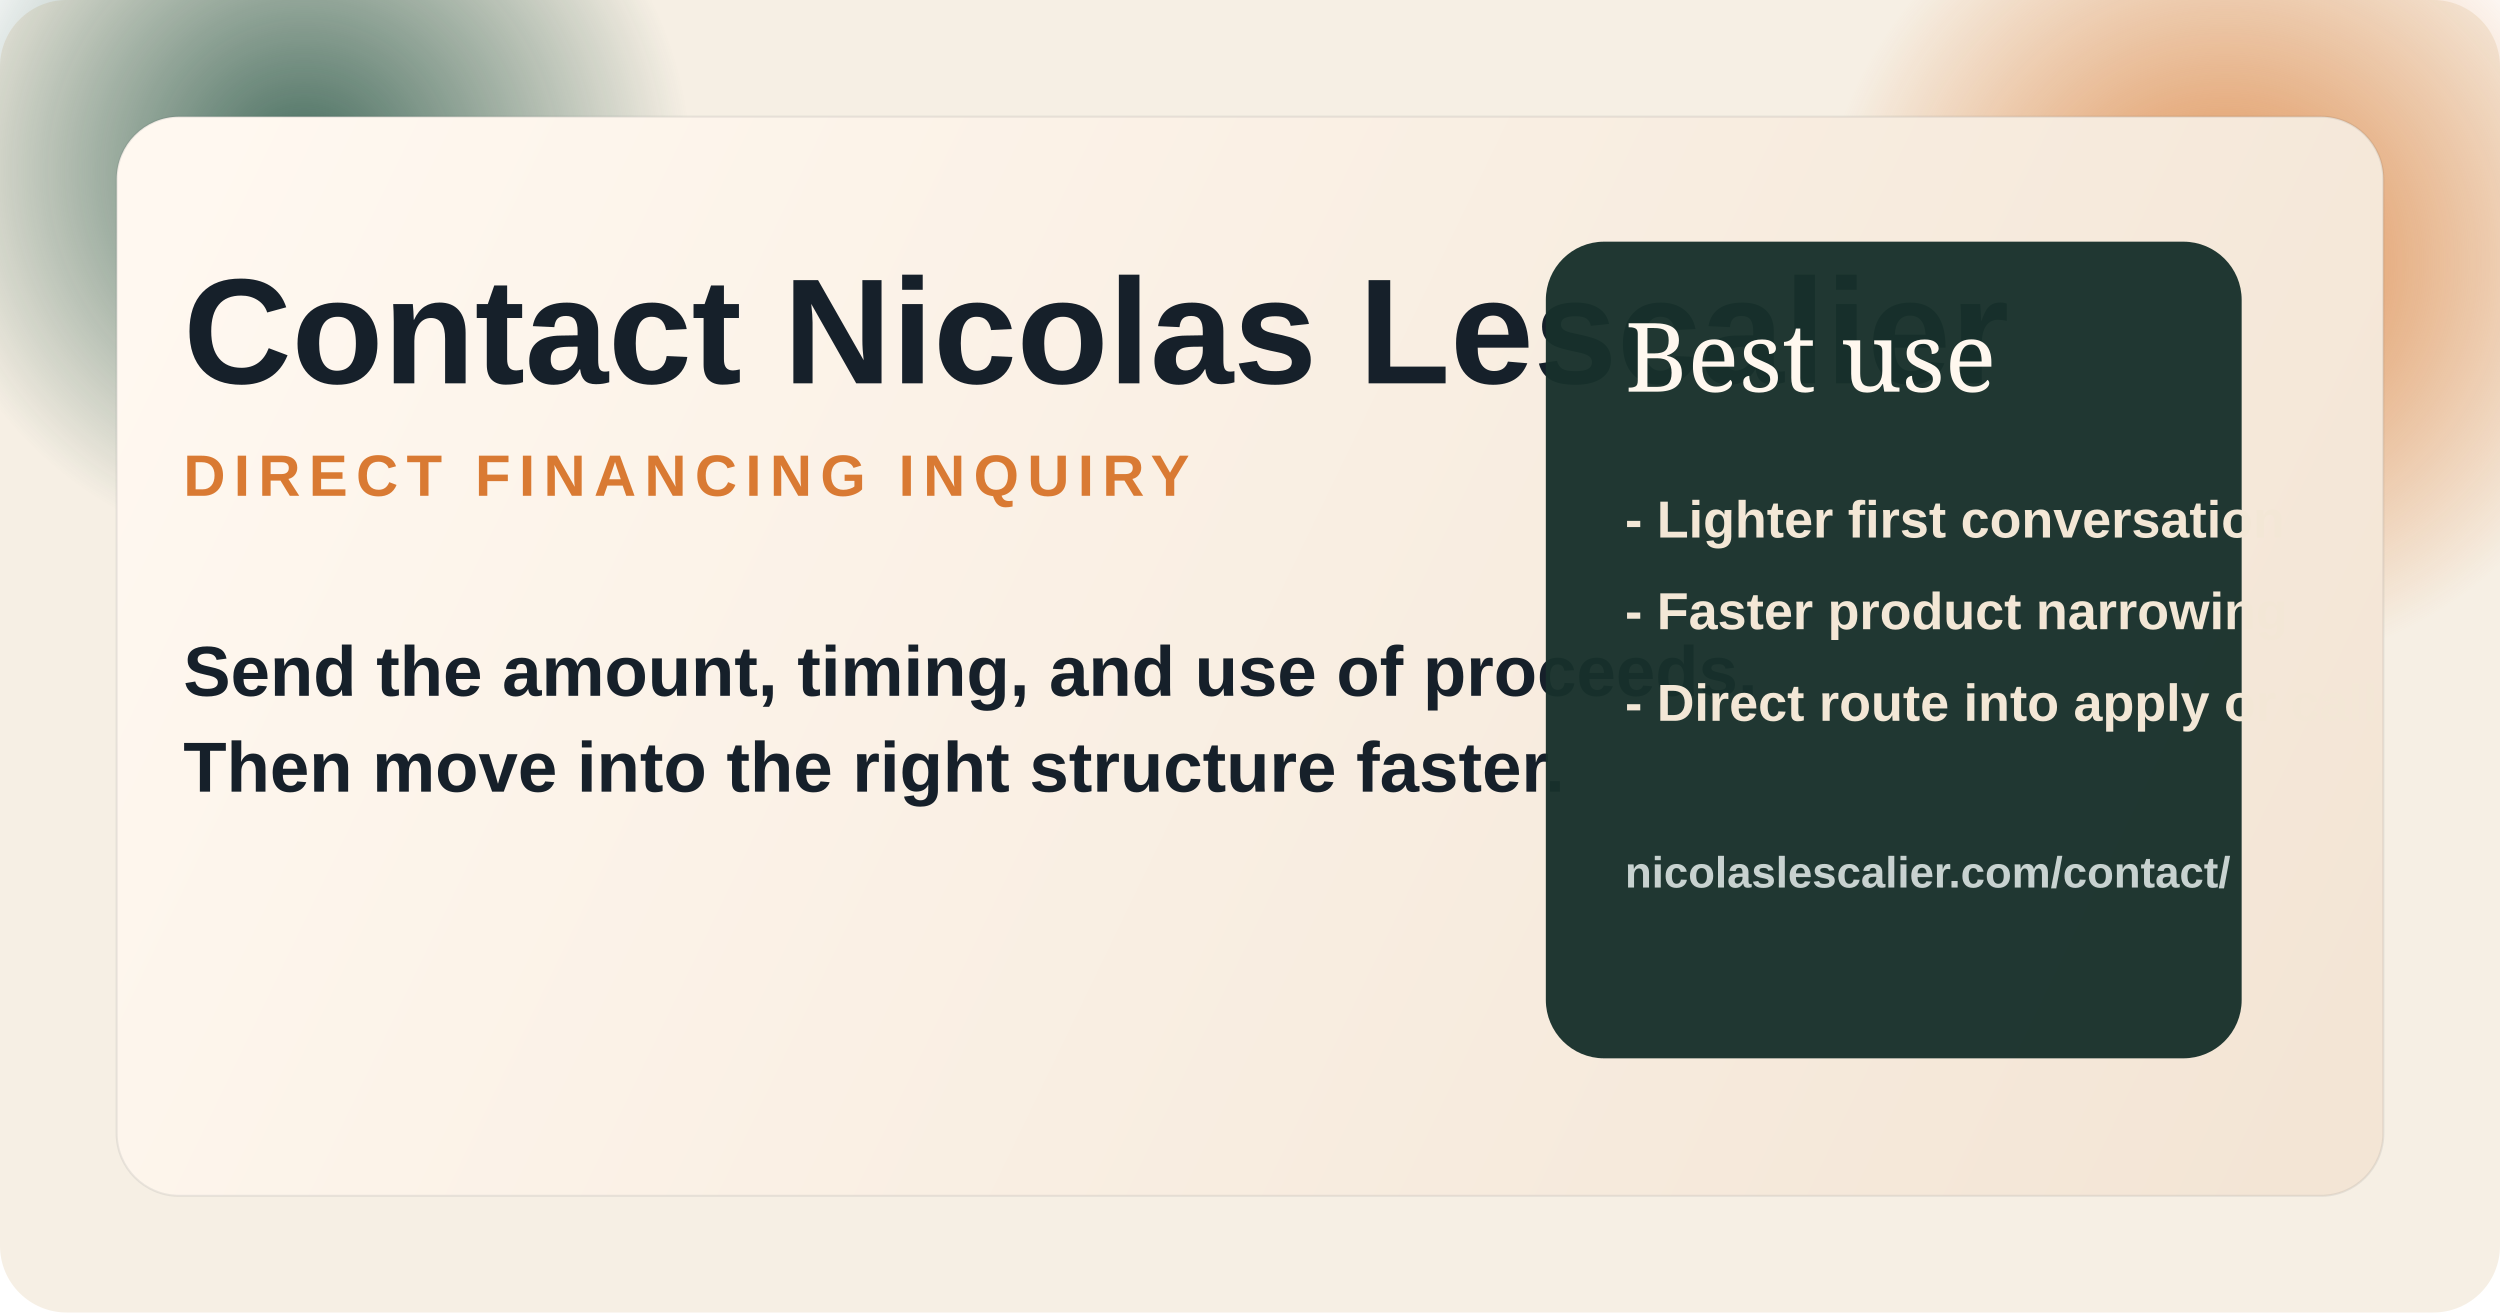
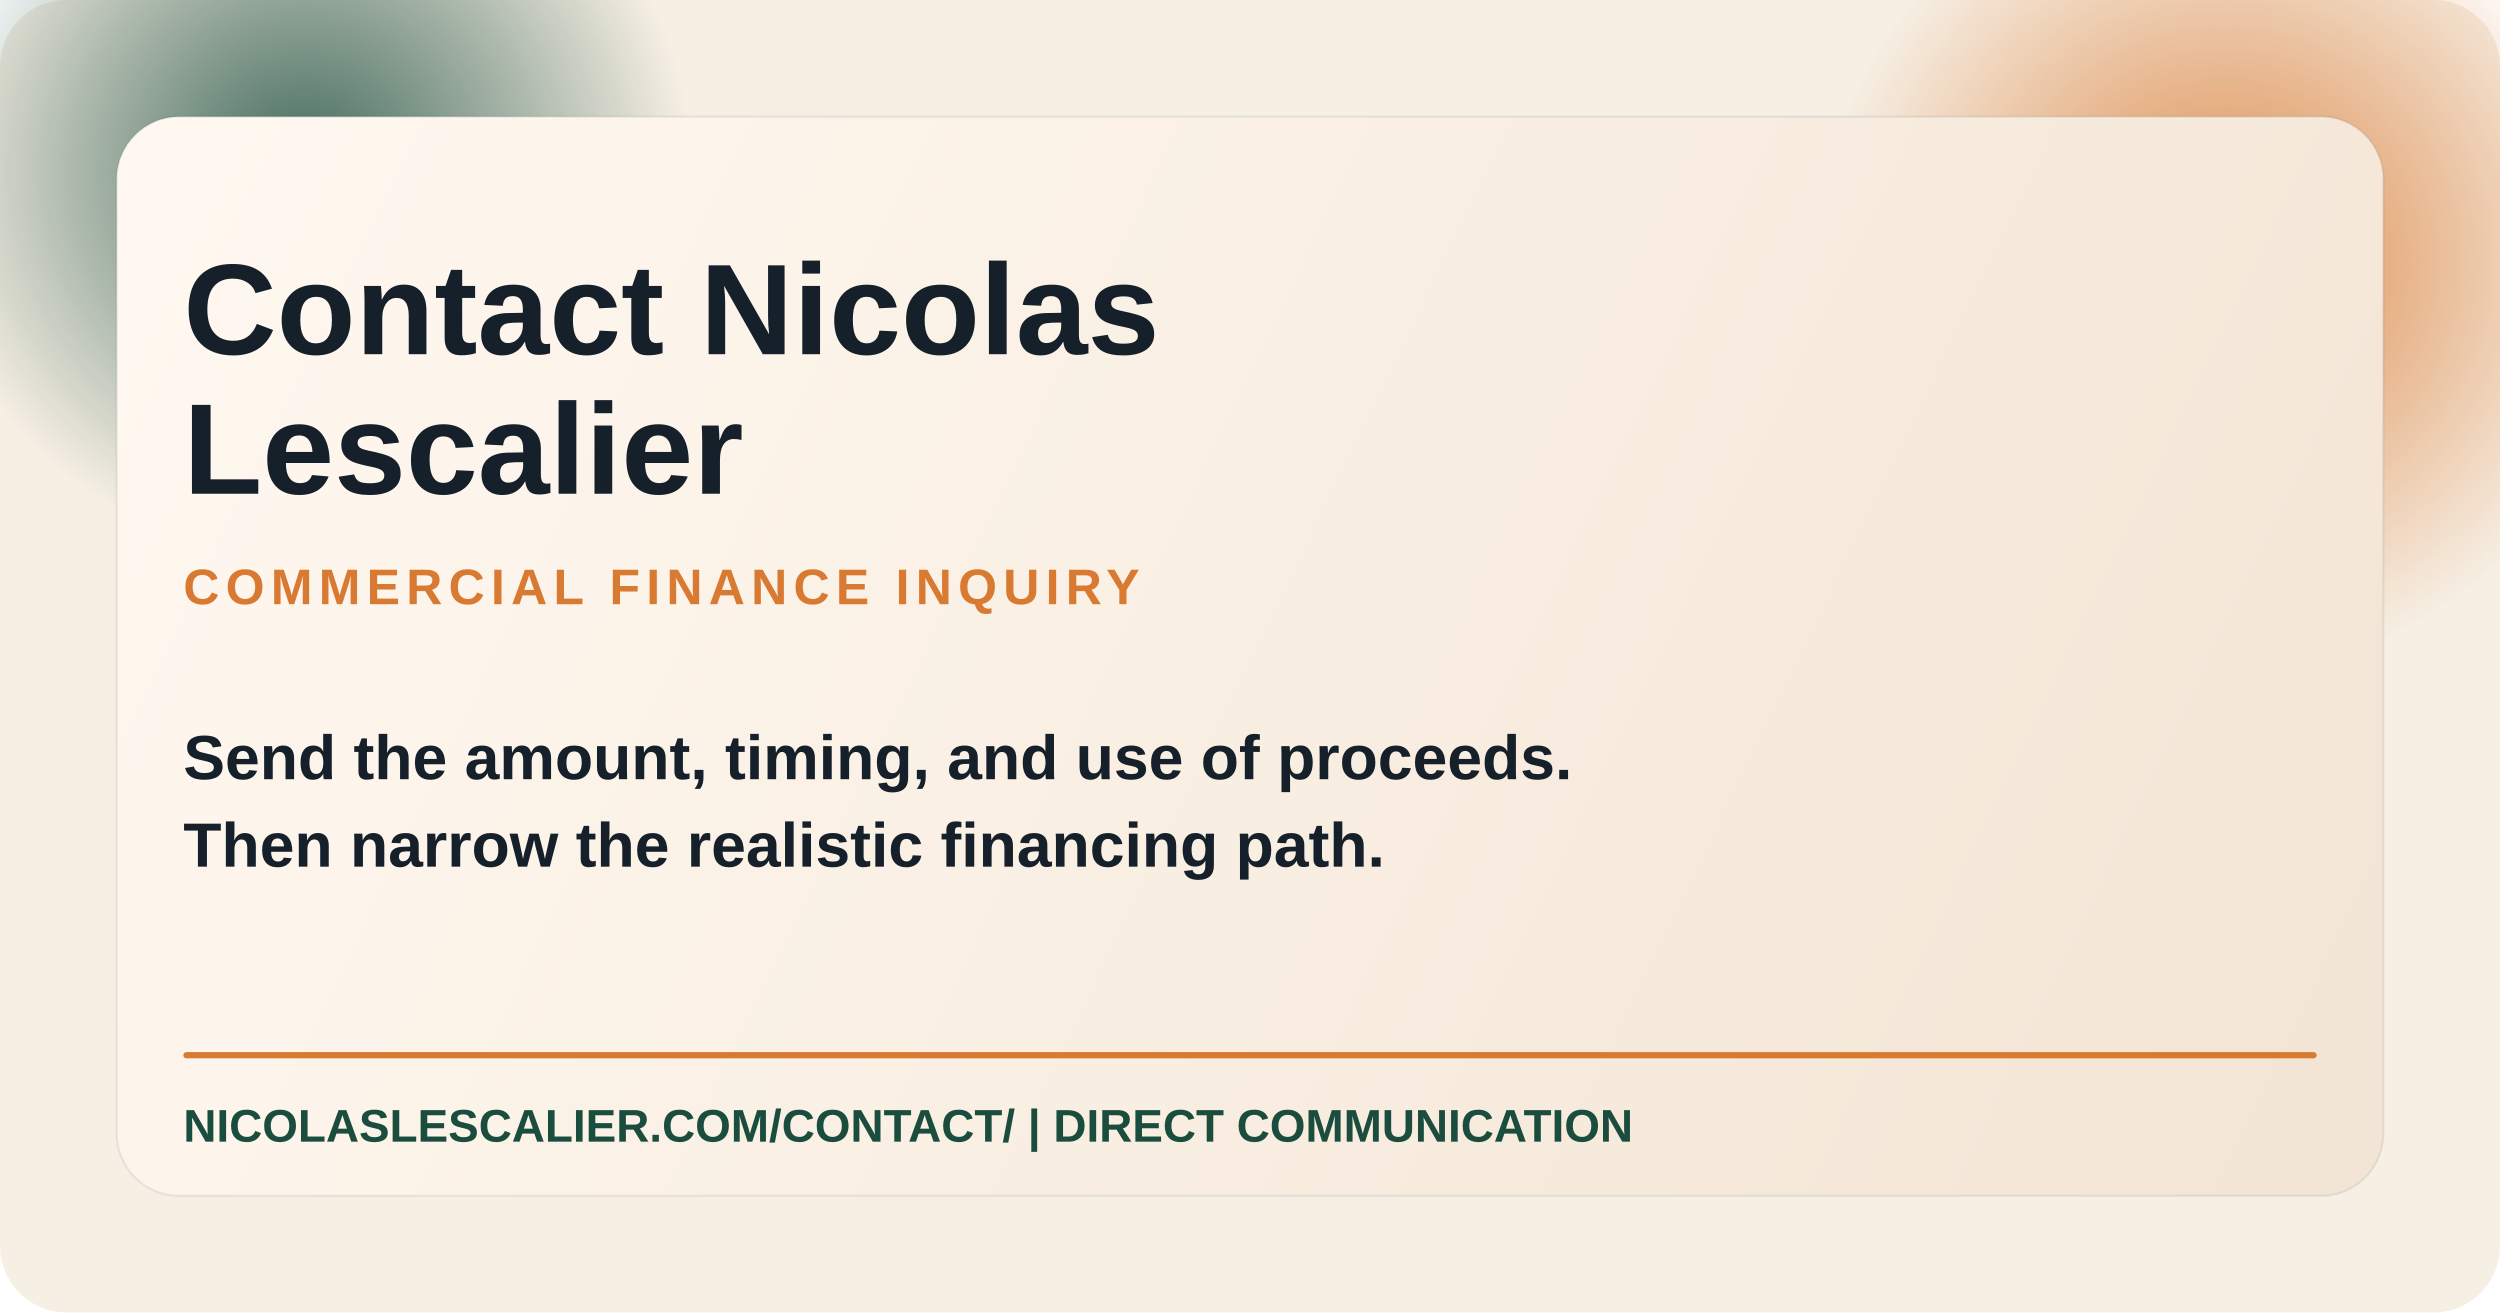
<svg xmlns="http://www.w3.org/2000/svg" width="1200" height="630" viewBox="0 0 1200 630" fill="none">
  <rect width="1200" height="630" rx="32" fill="#F6EFE4" />
  <circle cx="1068" cy="126" r="196" fill="url(#contactPaint0)" fill-opacity="0.88" />
  <circle cx="146" cy="82" r="186" fill="url(#contactPaint1)" fill-opacity="0.82" />
  <rect x="56" y="56" width="1088" height="518" rx="30" fill="url(#contactPaint2)" stroke="#16202A" stroke-opacity="0.08" />
-   <text x="88" y="184" fill="#16202A" font-family="Manrope, Arial, sans-serif" font-size="72" font-weight="800">Contact Nicolas Lescalier</text>
-   <text x="88" y="238" fill="#D97A33" font-family="Manrope, Arial, sans-serif" font-size="28" font-weight="800" letter-spacing="4">DIRECT FINANCING INQUIRY</text>
-   <text x="88" y="334" fill="#16202A" font-family="Manrope, Arial, sans-serif" font-size="34" font-weight="700">Send the amount, timing, and use of proceeds.</text>
-   <text x="88" y="380" fill="#16202A" font-family="Manrope, Arial, sans-serif" font-size="34" font-weight="700">Then move into the right structure faster.</text>
-   <g>
-     <rect x="742" y="116" width="334" height="392" rx="28" fill="#17302B" fill-opacity="0.96" />
-     <text x="780" y="188" fill="#FFF8EF" font-family="Instrument Serif, Georgia, serif" font-size="46">Best use</text>
-     <text x="780" y="258" fill="#F3E7D6" font-family="Manrope, Arial, sans-serif" font-size="25" font-weight="700">- Lighter first conversation</text>
-     <text x="780" y="302" fill="#F3E7D6" font-family="Manrope, Arial, sans-serif" font-size="25" font-weight="700">- Faster product narrowing</text>
-     <text x="780" y="346" fill="#F3E7D6" font-family="Manrope, Arial, sans-serif" font-size="25" font-weight="700">- Direct route into apply or call</text>
-     <text x="780" y="426" fill="#C8D2D0" font-family="Manrope, Arial, sans-serif" font-size="21" font-weight="600">nicolaslescalier.com/contact/</text>
-   </g>
+   <text x="88" y="170" fill="#16202A" font-family="Manrope, Arial, sans-serif" font-size="62" font-weight="800">Contact Nicolas</text>
+   <text x="88" y="237" fill="#16202A" font-family="Manrope, Arial, sans-serif" font-size="62" font-weight="800">Lescalier</text>
+   <text x="88" y="290" fill="#D97A33" font-family="Manrope, Arial, sans-serif" font-size="24" font-weight="800" letter-spacing="3">COMMERCIAL FINANCE INQUIRY</text>
+   <text x="88" y="374" fill="#16202A" font-family="Manrope, Arial, sans-serif" font-size="30" font-weight="700">Send the amount, timing, and use of proceeds.</text>
+   <text x="88" y="416" fill="#16202A" font-family="Manrope, Arial, sans-serif" font-size="30" font-weight="700">Then narrow the realistic financing path.</text>
+   <rect x="88" y="505" width="1024" height="3" rx="1.5" fill="#D97A33" />
+   <text x="88" y="548" fill="#1B4D3E" font-family="Manrope, Arial, sans-serif" font-size="22" font-weight="800">NICOLASLESCALIER.COM/CONTACT/  |  DIRECT COMMUNICATION</text>
  <defs>
    <radialGradient id="contactPaint0" cx="0" cy="0" r="1" gradientUnits="userSpaceOnUse" gradientTransform="translate(1068 126) rotate(90) scale(196)">
      <stop stop-color="#D97A33" />
      <stop offset="1" stop-color="#D97A33" stop-opacity="0" />
    </radialGradient>
    <radialGradient id="contactPaint1" cx="0" cy="0" r="1" gradientUnits="userSpaceOnUse" gradientTransform="translate(146 82) rotate(90) scale(186)">
      <stop stop-color="#1B4D3E" />
      <stop offset="1" stop-color="#1B4D3E" stop-opacity="0" />
    </radialGradient>
    <linearGradient id="contactPaint2" x1="88" y1="88" x2="1096" y2="574" gradientUnits="userSpaceOnUse">
      <stop stop-color="#FFF8F0" />
      <stop offset="1" stop-color="#F3E5D5" />
    </linearGradient>
  </defs>
</svg>
